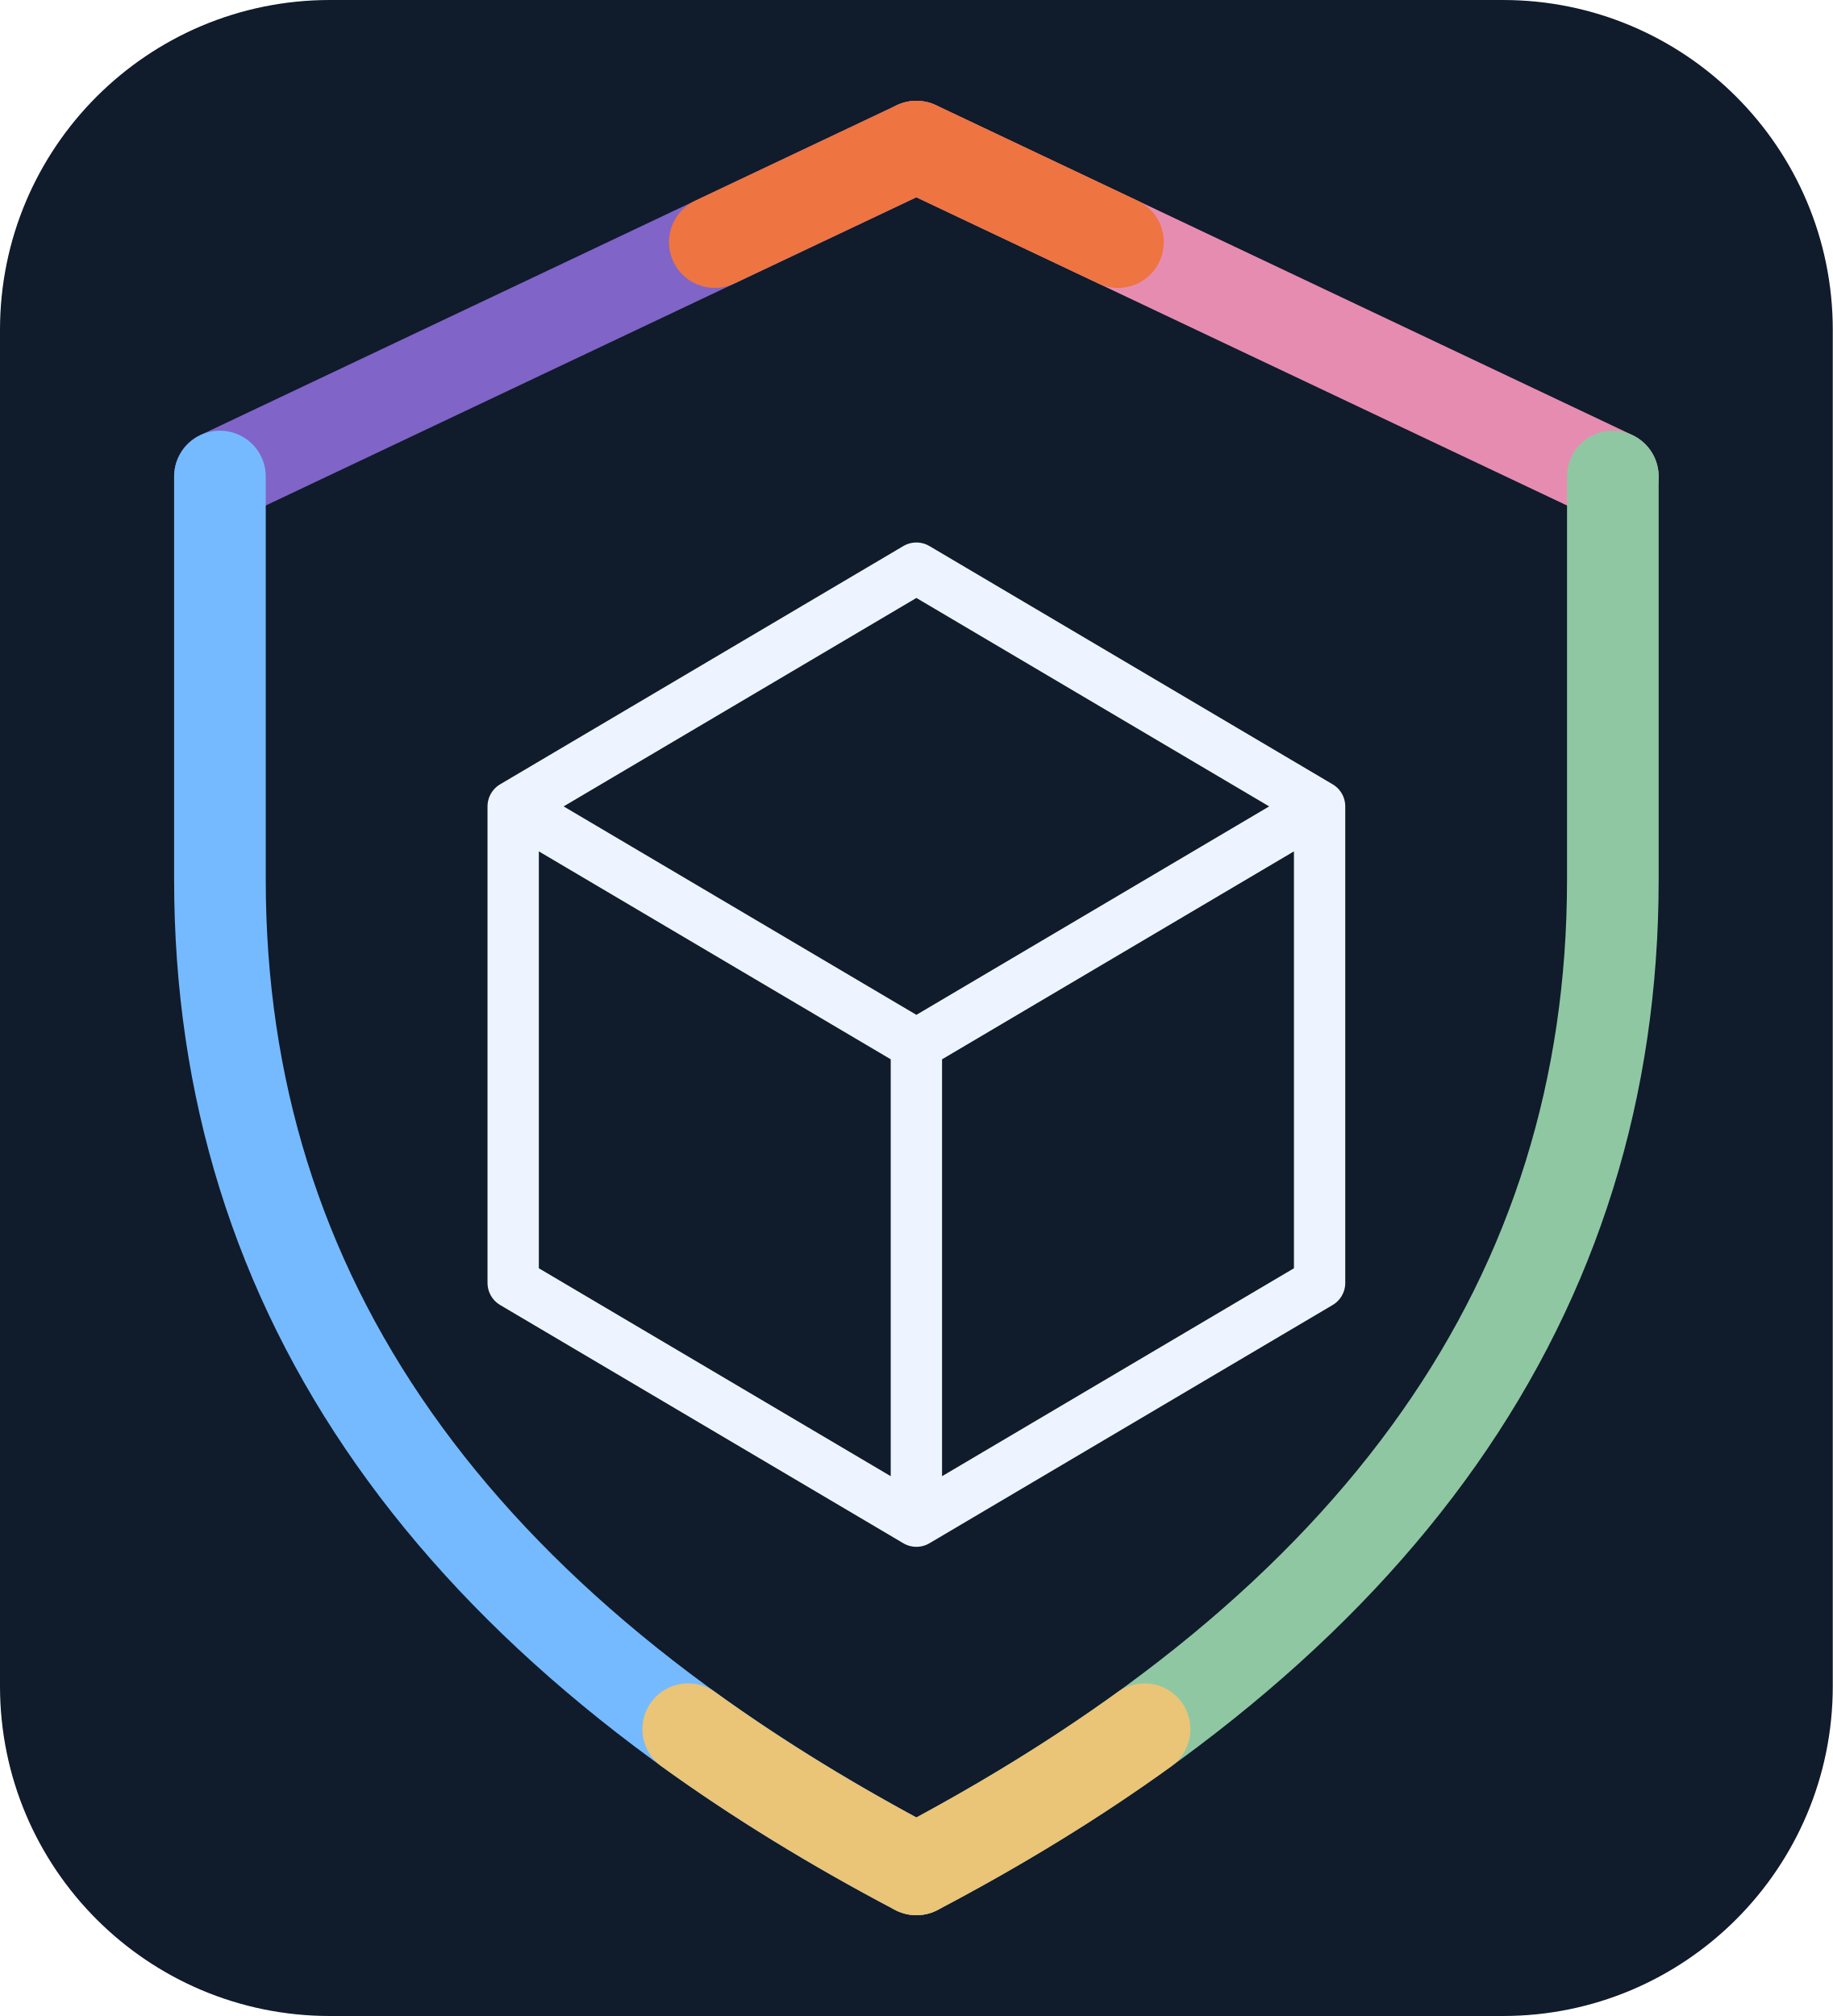
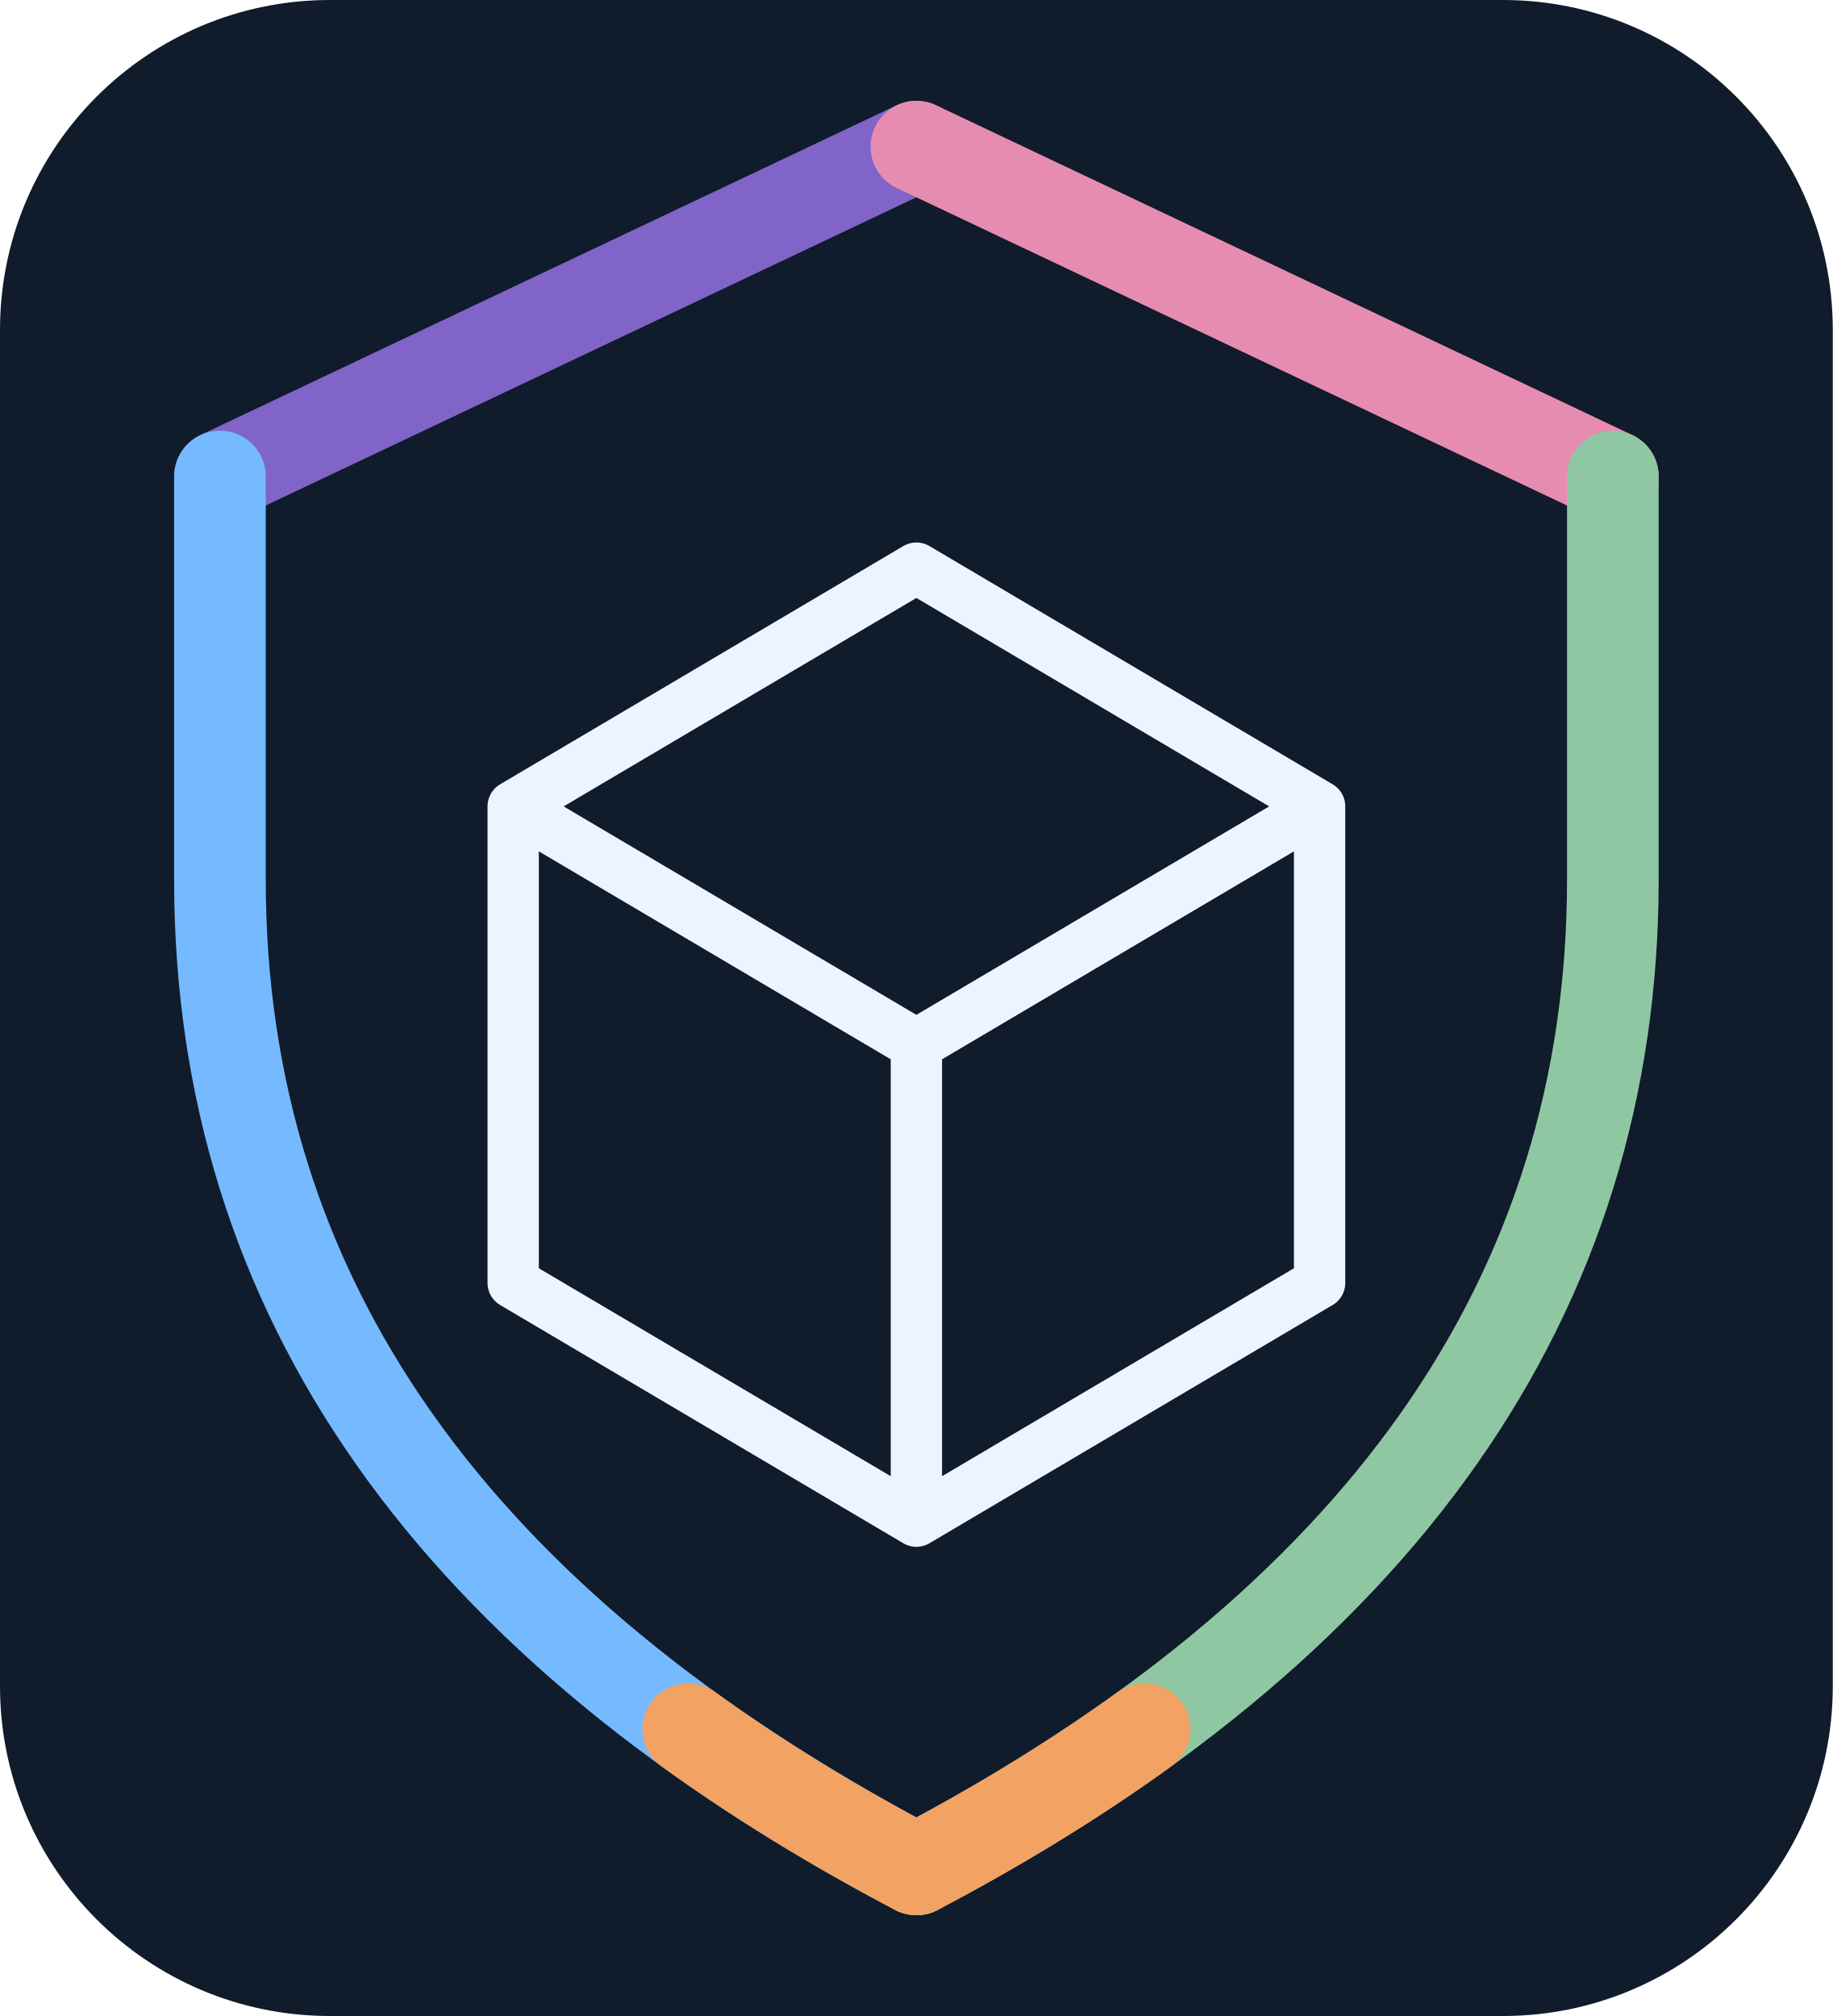
<svg xmlns="http://www.w3.org/2000/svg" viewBox="0 0 100 110" role="img" aria-label="K&amp;G Vision">
  <rect width="100" height="110" rx="18" fill="#101b2b" />
  <path d="M12 26L50 8" fill="none" stroke="#8064C7" stroke-width="5" stroke-linecap="round" stroke-linejoin="round" />
  <path d="M50 8L88 26" fill="none" stroke="#E78CB1" stroke-width="5" stroke-linecap="round" stroke-linejoin="round" />
  <path d="M12 26V48Q12 82 50 102" fill="none" stroke="#75BAFF" stroke-width="5" stroke-linecap="round" />
  <path d="M88 26V48Q88 82 50 102" fill="none" stroke="#8FC7A3" stroke-width="5" stroke-linecap="round" />
-   <path d="M39 13.21L50 8L61 13.21" fill="none" stroke="#EE7441" stroke-width="5" stroke-linecap="round" stroke-linejoin="round" />
-   <path d="M37.55 94.35Q43.16 98.4 50 102Q56.84 98.4 62.45 94.35" fill="none" stroke="#EAC477" stroke-width="5" stroke-linecap="round" stroke-linejoin="round" />
+   <path d="M37.55 94.35Q43.16 98.4 50 102Q56.84 98.4 62.45 94.35" fill="none" stroke="#F2A263" stroke-width="5" stroke-linecap="round" stroke-linejoin="round" />
  <path d="M50 31L72 44V70L50 83L28 70V44ZM28 44L50 57L72 44M50 57V83" fill="none" stroke="#edf4ff" stroke-width="2.8" stroke-linejoin="round" />
</svg>
